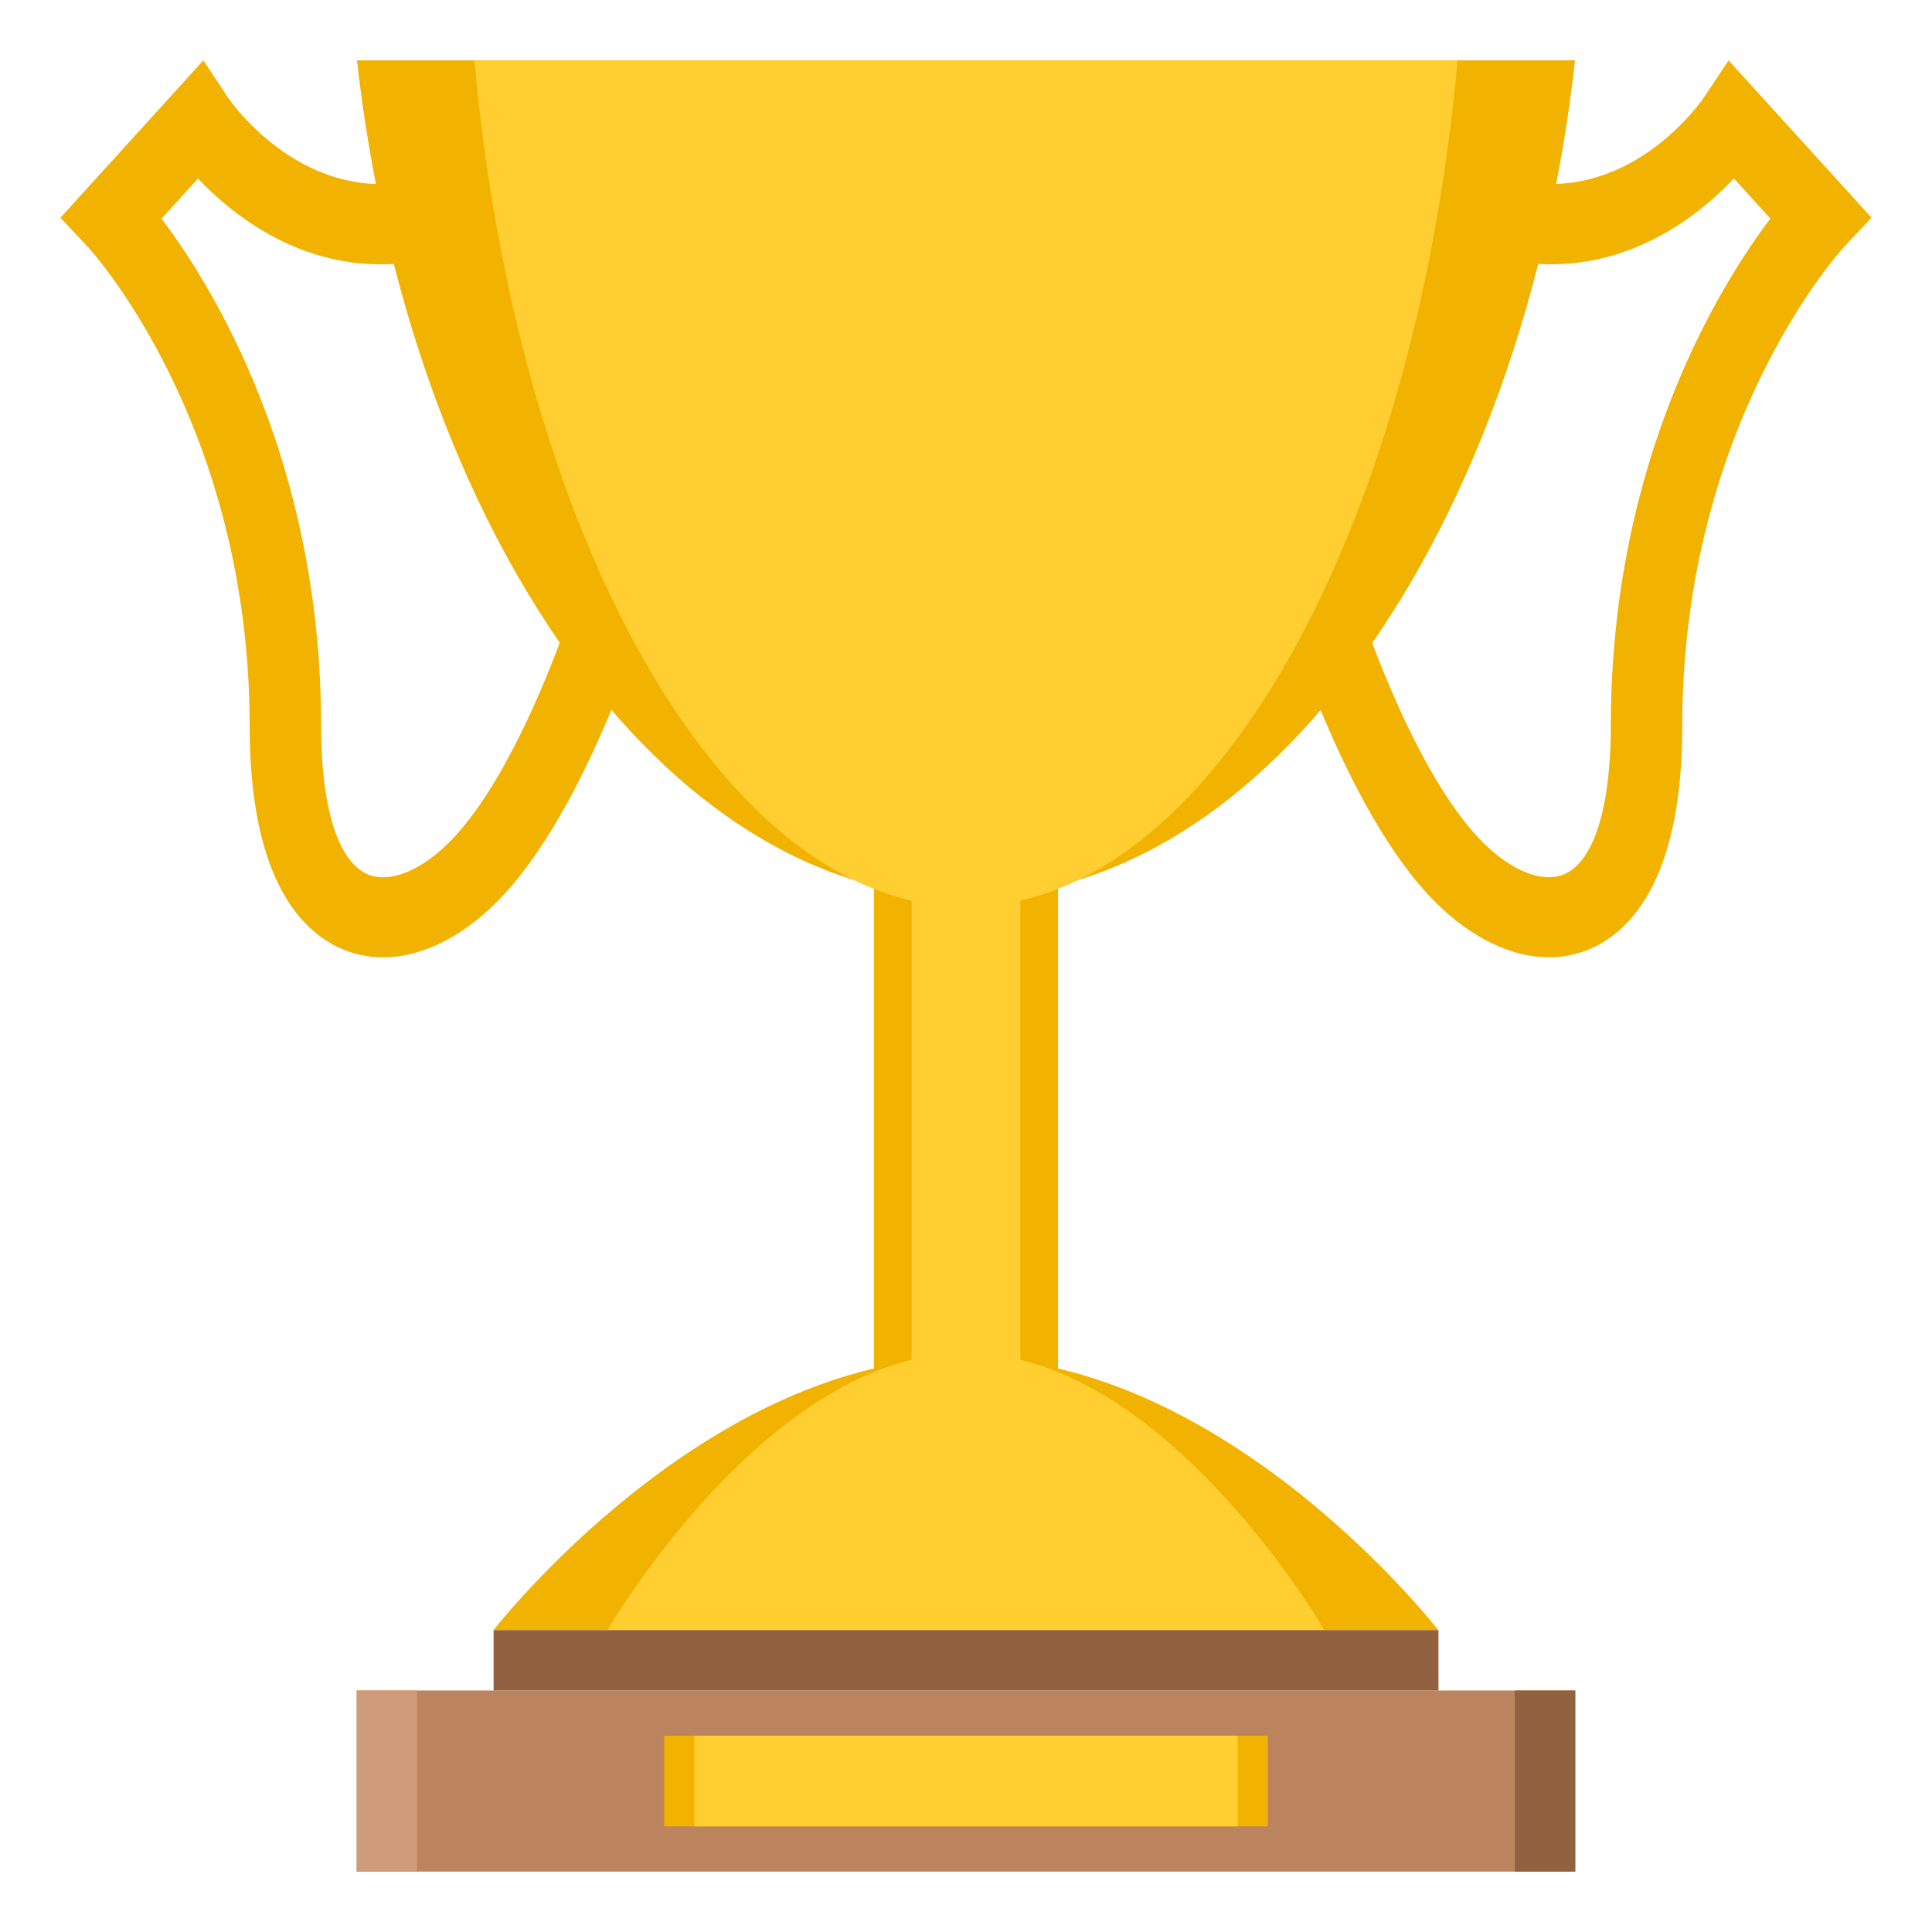
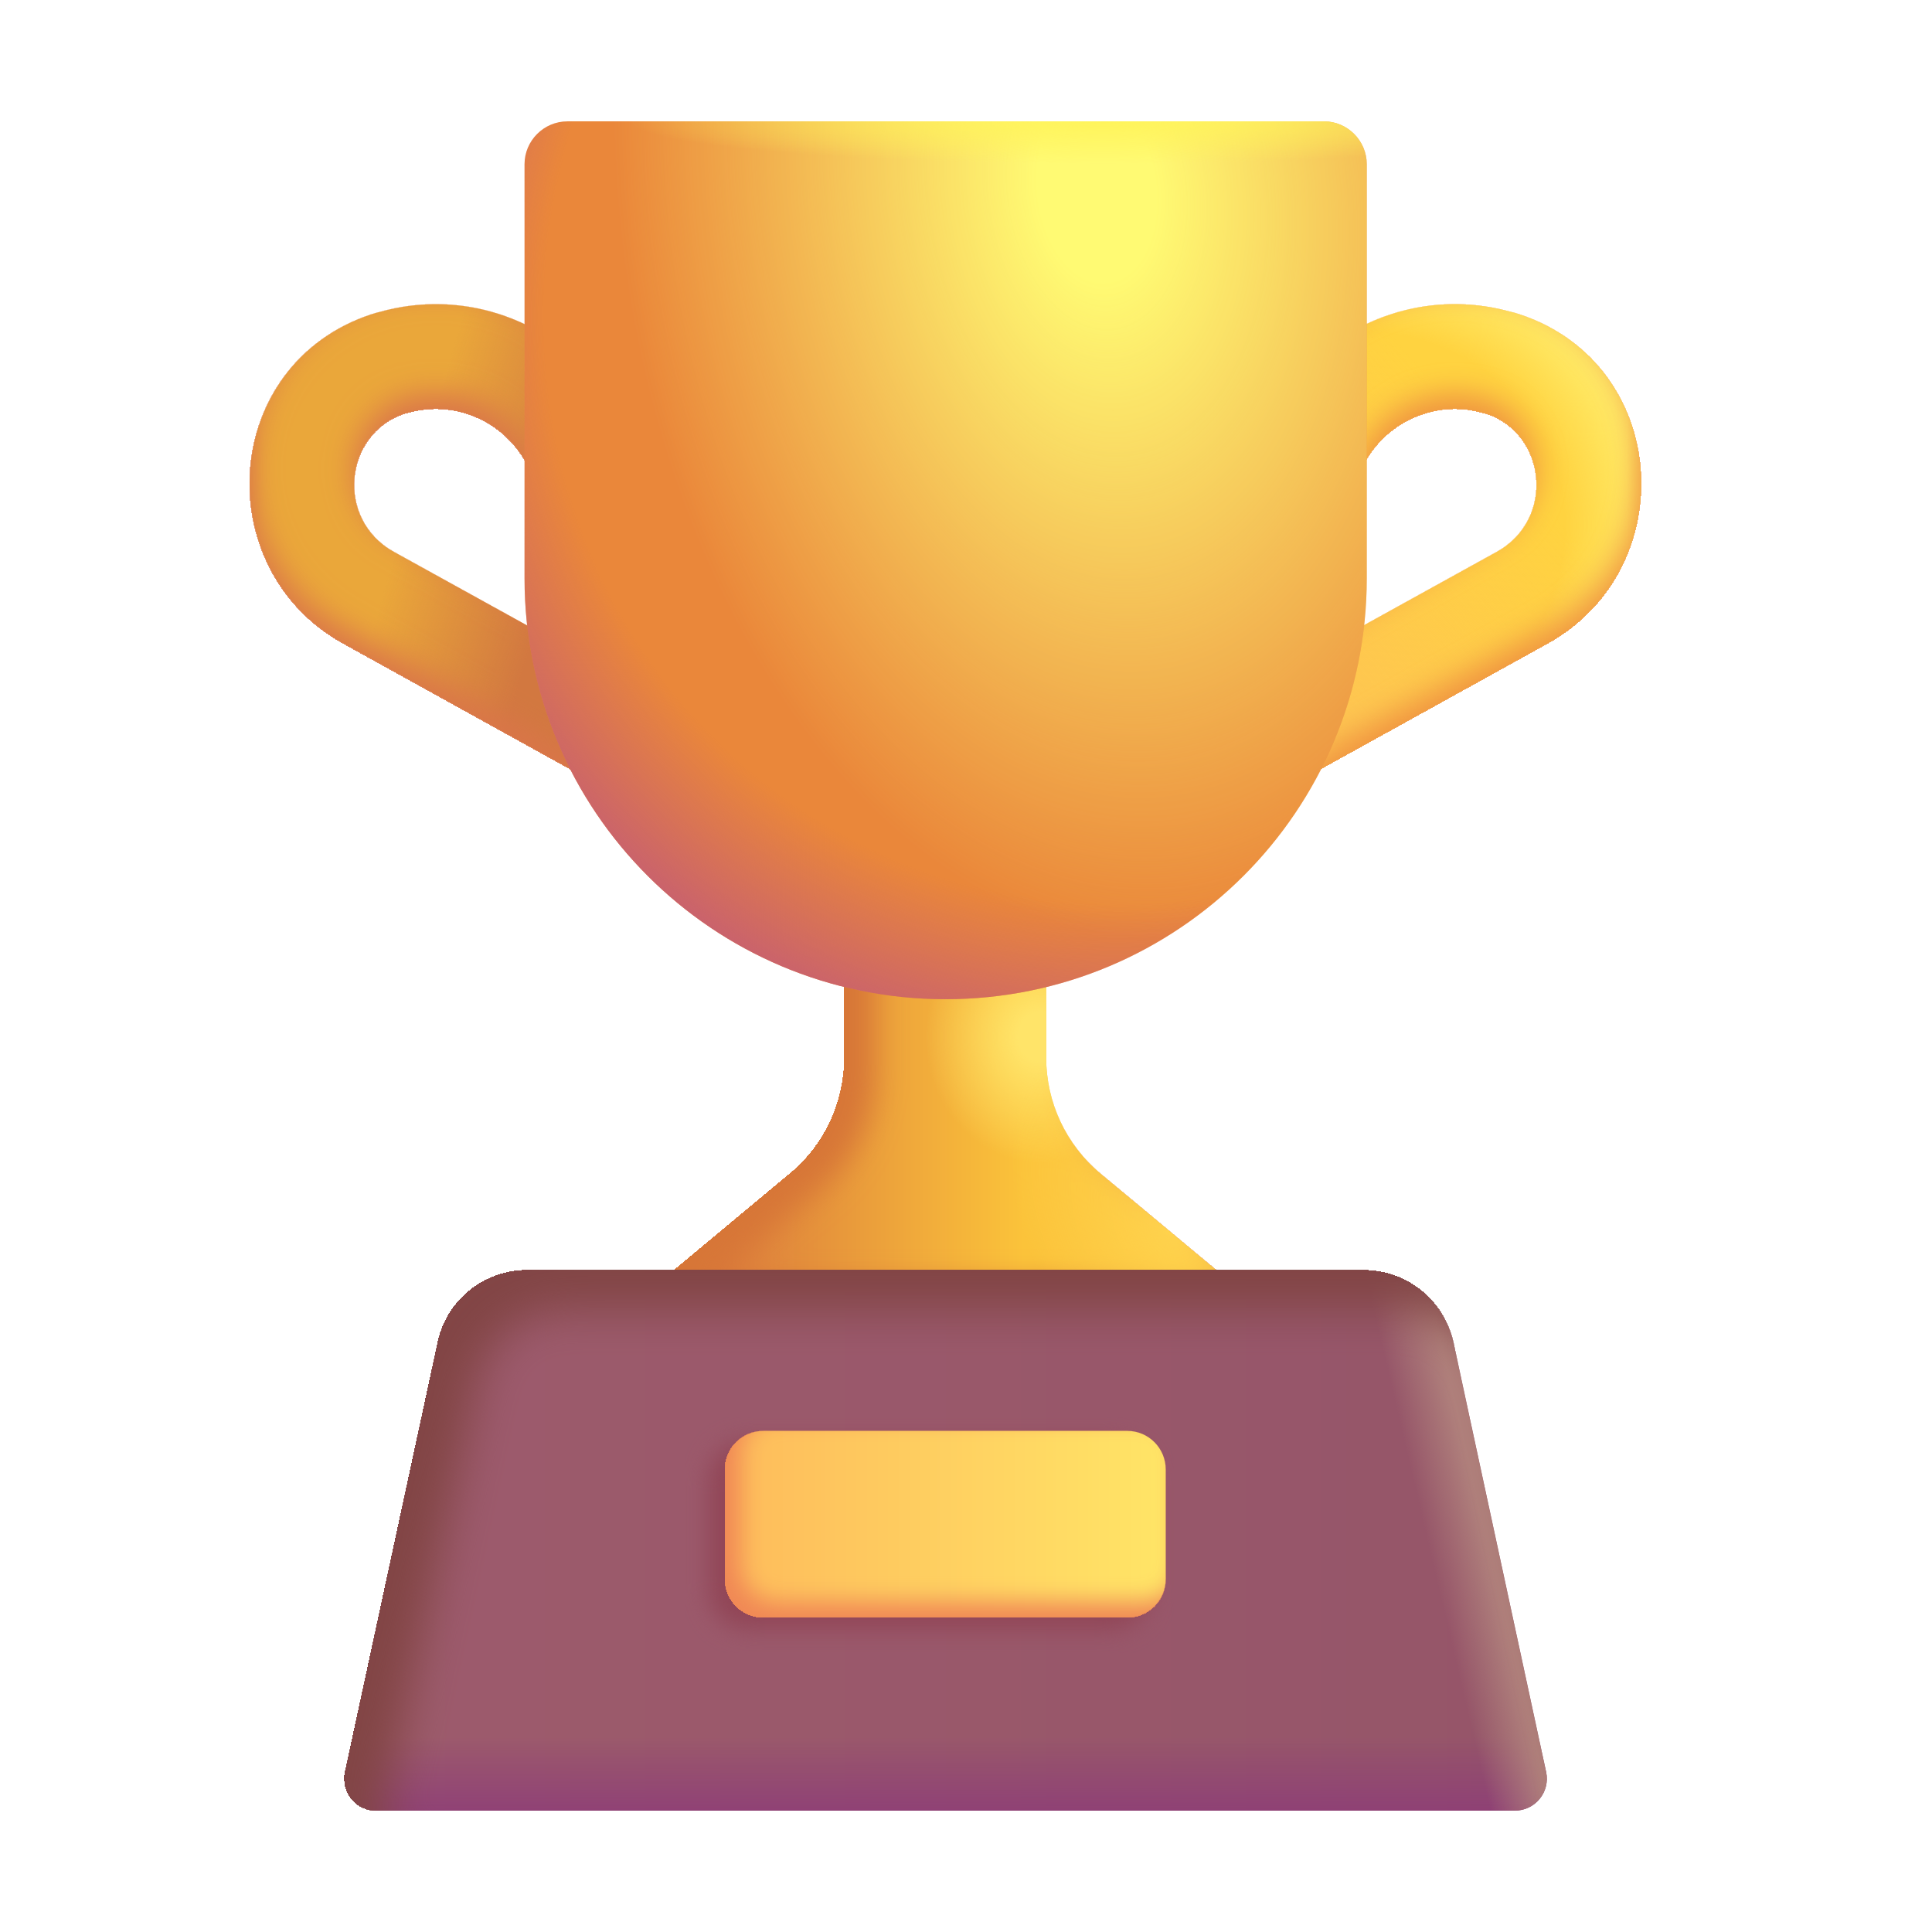
- <svg xmlns="http://www.w3.org/2000/svg" width="64px" height="64px" viewBox="0 0 64 64" enable-background="new 0 0 64 64">
-   <g fill="#f2b200">
-     <path d="m12.687 31.713c-.54 0-1.062-.12-1.548-.365-1.309-.66-2.868-2.458-2.868-7.284 0-10.09-5.324-15.849-5.379-15.906l-.892-.945 4.736-5.213.81 1.222c.102.148 2.578 3.738 6.533 2.683l.549 2.579c-3.896 1.041-6.711-1.139-8.07-2.57l-1.207 1.329c1.679 2.223 5.286 8.02 5.286 16.821 0 2.62.537 4.394 1.473 4.866.71.357 1.765-.031 2.754-1.013 2.59-2.573 4.493-8.986 4.512-9.05l2.248.827c-.084.291-2.119 7.158-5.19 10.207-1.197 1.188-2.518 1.812-3.747 1.812" />
-     <path d="m51.31 31.712c.541 0 1.063-.12 1.549-.365 1.309-.659 2.867-2.458 2.867-7.284 0-10.09 5.324-15.849 5.379-15.905l.892-.947-4.736-5.211-.811 1.221c-.102.148-2.578 3.739-6.533 2.682l-.549 2.579c3.896 1.041 6.711-1.138 8.07-2.57l1.207 1.328c-1.678 2.223-5.285 8.02-5.285 16.821 0 2.621-.537 4.395-1.473 4.866-.711.359-1.766-.03-2.754-1.012-2.59-2.572-4.494-8.985-4.514-9.05l-2.248.826c.086.291 2.121 7.158 5.191 10.207 1.197 1.189 2.519 1.813 3.748 1.813" />
-     <path d="m28.95 24.931h6.099v24.478h-6.099z" />
+ <svg xmlns="http://www.w3.org/2000/svg" width="32" height="32" viewBox="0 0 32 32" fill="none">
+   <g filter="url(#filter0_i_18_1422)">
+     <path fill-rule="evenodd" clip-rule="evenodd" d="M24.555 6.834C23.655 6.583 22.72 7.105 22.461 8.009C22.329 8.469 21.849 8.735 21.389 8.603C20.929 8.471 20.663 7.991 20.795 7.531C21.314 5.719 23.192 4.662 25.008 5.162C25.042 5.17 25.11 5.187 25.172 5.208C27.665 6.039 27.863 9.422 25.627 10.658C25.627 10.658 25.627 10.658 25.627 10.658L20.657 13.408C20.239 13.64 19.711 13.488 19.48 13.069C19.248 12.651 19.4 12.123 19.818 11.892L24.788 9.142C25.77 8.599 25.611 7.186 24.63 6.854L24.623 6.852C24.612 6.849 24.599 6.846 24.578 6.841C24.57 6.839 24.562 6.837 24.555 6.834Z" fill="#FFD340" />
+     <path fill-rule="evenodd" clip-rule="evenodd" d="M24.555 6.834C23.655 6.583 22.72 7.105 22.461 8.009C22.329 8.469 21.849 8.735 21.389 8.603C20.929 8.471 20.663 7.991 20.795 7.531C21.314 5.719 23.192 4.662 25.008 5.162C25.042 5.17 25.11 5.187 25.172 5.208C27.665 6.039 27.863 9.422 25.627 10.658C25.627 10.658 25.627 10.658 25.627 10.658L20.657 13.408C20.239 13.64 19.711 13.488 19.48 13.069C19.248 12.651 19.4 12.123 19.818 11.892L24.788 9.142C25.77 8.599 25.611 7.186 24.63 6.854L24.623 6.852C24.612 6.849 24.599 6.846 24.578 6.841C24.57 6.839 24.562 6.837 24.555 6.834Z" fill="url(#paint0_linear_18_1422)" />
+     <path fill-rule="evenodd" clip-rule="evenodd" d="M24.555 6.834C23.655 6.583 22.72 7.105 22.461 8.009C22.329 8.469 21.849 8.735 21.389 8.603C20.929 8.471 20.663 7.991 20.795 7.531C21.314 5.719 23.192 4.662 25.008 5.162C25.042 5.17 25.11 5.187 25.172 5.208C27.665 6.039 27.863 9.422 25.627 10.658C25.627 10.658 25.627 10.658 25.627 10.658L20.657 13.408C20.239 13.64 19.711 13.488 19.48 13.069C19.248 12.651 19.4 12.123 19.818 11.892L24.788 9.142C25.77 8.599 25.611 7.186 24.63 6.854L24.623 6.852C24.612 6.849 24.599 6.846 24.578 6.841C24.57 6.839 24.562 6.837 24.555 6.834Z" fill="url(#paint1_radial_18_1422)" />
  </g>
-   <path fill="#ffce31" d="m30.2 24.931h3.599v24.478h-3.599z" />
-   <path fill="#f2b200" d="m11.825 2c1.72 15.382 10.1 27.718 20.18 27.718 10.08 0 18.455-12.336 20.17-27.718h-40.35" />
-   <path fill="#ffce31" d="m15.716 2c1.389 15.561 8.152 28.04 16.284 28.04 8.132 0 14.894-12.481 16.283-28.04h-32.567" />
-   <path fill="#f2b200" d="m47.648 54h-31.3c0 0 7.01-9.03 15.65-9.03 8.642 0 15.647 9.03 15.647 9.03" />
-   <path fill="#ffce31" d="m43.873 54h-23.748c0 0 5.316-9.183 11.875-9.183 6.559 0 11.873 9.183 11.873 9.183" />
-   <path fill="#bc845e" d="m11.816 56h40.37v6h-40.37z" />
-   <path fill="#916140" d="m16.351 54h31.3v2h-31.3z" />
-   <path fill="#f2b200" d="m22 57.5h20v3h-20z" />
-   <path fill="#ce9c7a" d="m11.816 56h2v6h-2z" />
-   <path fill="#916140" d="m50.18 56h2v6h-2z" />
-   <path fill="#ffce31" d="m23 57.5h18v3h-18z" />
+   <g filter="url(#filter1_i_18_1422)">
+     <path fill-rule="evenodd" clip-rule="evenodd" d="M6.307 5.162C8.124 4.662 10.001 5.719 10.521 7.531C10.653 7.991 10.387 8.471 9.927 8.603C9.467 8.735 8.987 8.469 8.855 8.009C8.596 7.105 7.661 6.583 6.761 6.834C6.753 6.837 6.746 6.839 6.738 6.841C6.717 6.846 6.703 6.849 6.692 6.852L6.686 6.854C5.704 7.186 5.545 8.599 6.527 9.142L11.497 11.892C11.916 12.123 12.068 12.651 11.836 13.069C11.604 13.488 11.077 13.64 10.658 13.408L5.689 10.658C5.689 10.658 5.689 10.658 5.689 10.658C3.453 9.422 3.651 6.039 6.144 5.208C6.205 5.187 6.273 5.17 6.307 5.162Z" fill="#EAA73A" />
+     <path fill-rule="evenodd" clip-rule="evenodd" d="M6.307 5.162C8.124 4.662 10.001 5.719 10.521 7.531C10.653 7.991 10.387 8.471 9.927 8.603C9.467 8.735 8.987 8.469 8.855 8.009C8.596 7.105 7.661 6.583 6.761 6.834C6.753 6.837 6.746 6.839 6.738 6.841C6.717 6.846 6.703 6.849 6.692 6.852L6.686 6.854C5.704 7.186 5.545 8.599 6.527 9.142L11.497 11.892C11.916 12.123 12.068 12.651 11.836 13.069C11.604 13.488 11.077 13.64 10.658 13.408L5.689 10.658C5.689 10.658 5.689 10.658 5.689 10.658C3.453 9.422 3.651 6.039 6.144 5.208C6.205 5.187 6.273 5.17 6.307 5.162Z" fill="url(#paint2_linear_18_1422)" />
+   </g>
+   <g filter="url(#filter2_i_18_1422)">
+     <path d="M17.328 17.52V13.3H13.988V17.52C13.988 18.26 13.658 18.97 13.088 19.44L11.168 21.04H20.148L18.228 19.44C17.658 18.96 17.328 18.26 17.328 17.52Z" fill="url(#paint3_linear_18_1422)" />
+     <path d="M17.328 17.52V13.3H13.988V17.52C13.988 18.26 13.658 18.97 13.088 19.44L11.168 21.04H20.148L18.228 19.44C17.658 18.96 17.328 18.26 17.328 17.52Z" fill="url(#paint4_radial_18_1422)" />
+   </g>
+   <path d="M17.328 17.52V13.3H13.988V17.52C13.988 18.26 13.658 18.97 13.088 19.44L11.168 21.04H20.148L18.228 19.44C17.658 18.96 17.328 18.26 17.328 17.52Z" fill="url(#paint5_radial_18_1422)" />
+   <path d="M15.658 16.55C11.808 16.55 8.688 13.43 8.688 9.58V2.72C8.688 2.33 9.008 2.01 9.398 2.01H21.928C22.318 2.01 22.638 2.33 22.638 2.72V9.58C22.638 13.43 19.518 16.55 15.658 16.55Z" fill="#EA873A" />
+   <path d="M15.658 16.55C11.808 16.55 8.688 13.43 8.688 9.58V2.72C8.688 2.33 9.008 2.01 9.398 2.01H21.928C22.318 2.01 22.638 2.33 22.638 2.72V9.58C22.638 13.43 19.518 16.55 15.658 16.55Z" fill="url(#paint6_radial_18_1422)" />
+   <path d="M15.658 16.55C11.808 16.55 8.688 13.43 8.688 9.58V2.72C8.688 2.33 9.008 2.01 9.398 2.01H21.928C22.318 2.01 22.638 2.33 22.638 2.72V9.58C22.638 13.43 19.518 16.55 15.658 16.55Z" fill="url(#paint7_radial_18_1422)" />
+   <path d="M15.658 16.55C11.808 16.55 8.688 13.43 8.688 9.58V2.72C8.688 2.33 9.008 2.01 9.398 2.01H21.928C22.318 2.01 22.638 2.33 22.638 2.72V9.58C22.638 13.43 19.518 16.55 15.658 16.55Z" fill="url(#paint8_radial_18_1422)" />
+   <g filter="url(#filter3_i_18_1422)">
+     <path d="M22.578 21.04H8.738C8.008 21.04 7.388 21.55 7.248 22.26L5.718 29.35C5.648 29.68 5.898 29.99 6.238 29.99H25.088C25.428 29.99 25.678 29.68 25.608 29.35L24.078 22.26C23.928 21.55 23.308 21.04 22.578 21.04Z" fill="url(#paint9_linear_18_1422)" />
+     <path d="M22.578 21.04H8.738C8.008 21.04 7.388 21.55 7.248 22.26L5.718 29.35C5.648 29.68 5.898 29.99 6.238 29.99H25.088C25.428 29.99 25.678 29.68 25.608 29.35L24.078 22.26C23.928 21.55 23.308 21.04 22.578 21.04Z" fill="url(#paint10_linear_18_1422)" />
+     <path d="M22.578 21.04H8.738C8.008 21.04 7.388 21.55 7.248 22.26L5.718 29.35C5.648 29.68 5.898 29.99 6.238 29.99H25.088C25.428 29.99 25.678 29.68 25.608 29.35L24.078 22.26C23.928 21.55 23.308 21.04 22.578 21.04Z" fill="url(#paint11_linear_18_1422)" />
+   </g>
+   <g filter="url(#filter4_f_18_1422)">
+     <path d="M18.402 23.884H12.382C12.032 23.884 11.742 24.164 11.742 24.524V26.334C11.742 26.684 12.022 26.974 12.382 26.974H18.402C18.752 26.974 19.042 26.694 19.042 26.334V24.524C19.042 24.174 18.762 23.884 18.402 23.884Z" fill="#914556" />
+   </g>
+   <g filter="url(#filter5_i_18_1422)">
+     <path d="M18.668 23.7H12.648C12.298 23.7 12.008 23.98 12.008 24.34V26.15C12.008 26.5 12.288 26.79 12.648 26.79H18.668C19.018 26.79 19.308 26.51 19.308 26.15V24.34C19.308 23.99 19.028 23.7 18.668 23.7Z" fill="url(#paint12_linear_18_1422)" />
+   </g>
+   <defs>
+     <filter id="filter0_i_18_1422" x="19.371" y="4.788" width="7.81" height="8.729" filterUnits="userSpaceOnUse" color-interpolation-filters="sRGB">
+       <feFlood flood-opacity="0" result="BackgroundImageFix" />
+       <feBlend mode="normal" in="SourceGraphic" in2="BackgroundImageFix" result="shape" />
+       <feColorMatrix in="SourceAlpha" type="matrix" values="0 0 0 0 0 0 0 0 0 0 0 0 0 0 0 0 0 0 127 0" result="hardAlpha" />
+       <feOffset dy="-0.25" />
+       <feGaussianBlur stdDeviation="0.25" />
+       <feComposite in2="hardAlpha" operator="arithmetic" k2="-1" k3="1" />
+       <feColorMatrix type="matrix" values="0 0 0 0 0.937 0 0 0 0 0.576 0 0 0 0 0.247 0 0 0 1 0" />
+       <feBlend mode="normal" in2="shape" result="effect1_innerShadow_18_1422" />
+     </filter>
+     <filter id="filter1_i_18_1422" x="4.134" y="4.788" width="7.81" height="8.729" filterUnits="userSpaceOnUse" color-interpolation-filters="sRGB">
+       <feFlood flood-opacity="0" result="BackgroundImageFix" />
+       <feBlend mode="normal" in="SourceGraphic" in2="BackgroundImageFix" result="shape" />
+       <feColorMatrix in="SourceAlpha" type="matrix" values="0 0 0 0 0 0 0 0 0 0 0 0 0 0 0 0 0 0 127 0" result="hardAlpha" />
+       <feOffset dy="-0.25" />
+       <feGaussianBlur stdDeviation="0.25" />
+       <feComposite in2="hardAlpha" operator="arithmetic" k2="-1" k3="1" />
+       <feColorMatrix type="matrix" values="0 0 0 0 0.855 0 0 0 0 0.459 0 0 0 0 0.286 0 0 0 1 0" />
+       <feBlend mode="normal" in2="shape" result="effect1_innerShadow_18_1422" />
+     </filter>
+     <filter id="filter2_i_18_1422" x="11.168" y="13.3" width="9.48" height="7.99" filterUnits="userSpaceOnUse" color-interpolation-filters="sRGB">
+       <feFlood flood-opacity="0" result="BackgroundImageFix" />
+       <feBlend mode="normal" in="SourceGraphic" in2="BackgroundImageFix" result="shape" />
+       <feColorMatrix in="SourceAlpha" type="matrix" values="0 0 0 0 0 0 0 0 0 0 0 0 0 0 0 0 0 0 127 0" result="hardAlpha" />
+       <feOffset dx="0.5" dy="0.25" />
+       <feGaussianBlur stdDeviation="0.25" />
+       <feComposite in2="hardAlpha" operator="arithmetic" k2="-1" k3="1" />
+       <feColorMatrix type="matrix" values="0 0 0 0 0.843 0 0 0 0 0.463 0 0 0 0 0.216 0 0 0 1 0" />
+       <feBlend mode="normal" in2="shape" result="effect1_innerShadow_18_1422" />
+     </filter>
+     <filter id="filter3_i_18_1422" x="5.706" y="21.04" width="20.564" height="9.6" filterUnits="userSpaceOnUse" color-interpolation-filters="sRGB">
+       <feFlood flood-opacity="0" result="BackgroundImageFix" />
+       <feBlend mode="normal" in="SourceGraphic" in2="BackgroundImageFix" result="shape" />
+       <feColorMatrix in="SourceAlpha" type="matrix" values="0 0 0 0 0 0 0 0 0 0 0 0 0 0 0 0 0 0 127 0" result="hardAlpha" />
+       <feOffset dx="0.65" dy="0.65" />
+       <feGaussianBlur stdDeviation="0.375" />
+       <feComposite in2="hardAlpha" operator="arithmetic" k2="-1" k3="1" />
+       <feColorMatrix type="matrix" values="0 0 0 0 0.51 0 0 0 0 0.271 0 0 0 0 0.271 0 0 0 1 0" />
+       <feBlend mode="normal" in2="shape" result="effect1_innerShadow_18_1422" />
+     </filter>
+     <filter id="filter4_f_18_1422" x="11.342" y="23.484" width="8.1" height="3.89" filterUnits="userSpaceOnUse" color-interpolation-filters="sRGB">
+       <feFlood flood-opacity="0" result="BackgroundImageFix" />
+       <feBlend mode="normal" in="SourceGraphic" in2="BackgroundImageFix" result="shape" />
+       <feGaussianBlur stdDeviation="0.2" result="effect1_foregroundBlur_18_1422" />
+     </filter>
+     <filter id="filter5_i_18_1422" x="12.008" y="23.45" width="7.55" height="3.34" filterUnits="userSpaceOnUse" color-interpolation-filters="sRGB">
+       <feFlood flood-opacity="0" result="BackgroundImageFix" />
+       <feBlend mode="normal" in="SourceGraphic" in2="BackgroundImageFix" result="shape" />
+       <feColorMatrix in="SourceAlpha" type="matrix" values="0 0 0 0 0 0 0 0 0 0 0 0 0 0 0 0 0 0 127 0" result="hardAlpha" />
+       <feOffset dx="0.25" dy="-0.25" />
+       <feGaussianBlur stdDeviation="0.2" />
+       <feComposite in2="hardAlpha" operator="arithmetic" k2="-1" k3="1" />
+       <feColorMatrix type="matrix" values="0 0 0 0 0.941 0 0 0 0 0.533 0 0 0 0 0.333 0 0 0 1 0" />
+       <feBlend mode="normal" in2="shape" result="effect1_innerShadow_18_1422" />
+     </filter>
+     <linearGradient id="paint0_linear_18_1422" x1="22.236" y1="11.944" x2="25.868" y2="8.668" gradientUnits="userSpaceOnUse">
+       <stop stop-color="#FEC551" />
+       <stop offset="1" stop-color="#FEC551" stop-opacity="0" />
+     </linearGradient>
+     <radialGradient id="paint1_radial_18_1422" cx="0" cy="0" r="1" gradientUnits="userSpaceOnUse" gradientTransform="translate(22.2758 8.90473) rotate(-21.5519) scale(5.05047 4.65227)">
+       <stop offset="0.727" stop-color="#FFEC6A" stop-opacity="0" />
+       <stop offset="1" stop-color="#FFEC6A" />
+     </radialGradient>
+     <linearGradient id="paint2_linear_18_1422" x1="9.565" y1="7.957" x2="7.078" y2="7.247" gradientUnits="userSpaceOnUse">
+       <stop stop-color="#D27840" />
+       <stop offset="1" stop-color="#D27840" stop-opacity="0" />
+     </linearGradient>
+     <linearGradient id="paint3_linear_18_1422" x1="16.953" y1="19.76" x2="11.891" y2="19.76" gradientUnits="userSpaceOnUse">
+       <stop stop-color="#FBC33A" />
+       <stop offset="1" stop-color="#DB7B3C" />
+     </linearGradient>
+     <radialGradient id="paint4_radial_18_1422" cx="0" cy="0" r="1" gradientUnits="userSpaceOnUse" gradientTransform="translate(17.2347 17.1699) rotate(90) scale(2.09 1.90625)">
+       <stop offset="0.193" stop-color="#FFE469" />
+       <stop offset="1" stop-color="#FFE469" stop-opacity="0" />
+     </radialGradient>
+     <radialGradient id="paint5_radial_18_1422" cx="0" cy="0" r="1" gradientUnits="userSpaceOnUse" gradientTransform="translate(19.3914 20.3523) rotate(149.162) scale(2.27493 3.45405)">
+       <stop stop-color="#FFD34D" />
+       <stop offset="1" stop-color="#FFD34D" stop-opacity="0" />
+     </radialGradient>
+     <radialGradient id="paint6_radial_18_1422" cx="0" cy="0" r="1" gradientUnits="userSpaceOnUse" gradientTransform="translate(18.2035 3.13501) rotate(83.702) scale(12.4237 7.97758)">
+       <stop offset="0.121" stop-color="#FFFA73" />
+       <stop offset="1" stop-color="#FFFA73" stop-opacity="0" />
+     </radialGradient>
+     <radialGradient id="paint7_radial_18_1422" cx="0" cy="0" r="1" gradientUnits="userSpaceOnUse" gradientTransform="translate(18.2836 2.01001) rotate(90) scale(0.704335 7.87152)">
+       <stop stop-color="#FFF45B" />
+       <stop offset="1" stop-color="#FFF45B" stop-opacity="0" />
+     </radialGradient>
+     <radialGradient id="paint8_radial_18_1422" cx="0" cy="0" r="1" gradientUnits="userSpaceOnUse" gradientTransform="translate(19.016 4.76001) rotate(121.572) scale(13.1311 12.5983)">
+       <stop offset="0.787" stop-color="#C55D73" stop-opacity="0" />
+       <stop offset="1" stop-color="#C55D73" />
+     </radialGradient>
+     <linearGradient id="paint9_linear_18_1422" x1="5.706" y1="25.512" x2="25.616" y2="25.512" gradientUnits="userSpaceOnUse">
+       <stop stop-color="#9D5B6C" />
+       <stop offset="1" stop-color="#955569" />
+     </linearGradient>
+     <linearGradient id="paint10_linear_18_1422" x1="15.663" y1="30.379" x2="15.663" y2="28.753" gradientUnits="userSpaceOnUse">
+       <stop stop-color="#8C3A79" />
+       <stop offset="1" stop-color="#8C3A79" stop-opacity="0" />
+     </linearGradient>
+     <linearGradient id="paint11_linear_18_1422" x1="24.87" y1="26.532" x2="23.932" y2="26.751" gradientUnits="userSpaceOnUse">
+       <stop stop-color="#B0817C" />
+       <stop offset="1" stop-color="#B0817C" stop-opacity="0" />
+     </linearGradient>
+     <linearGradient id="paint12_linear_18_1422" x1="19.682" y1="25.245" x2="12.008" y2="25.245" gradientUnits="userSpaceOnUse">
+       <stop stop-color="#FFE767" />
+       <stop offset="1" stop-color="#FEBB5B" />
+     </linearGradient>
+   </defs>
</svg>
